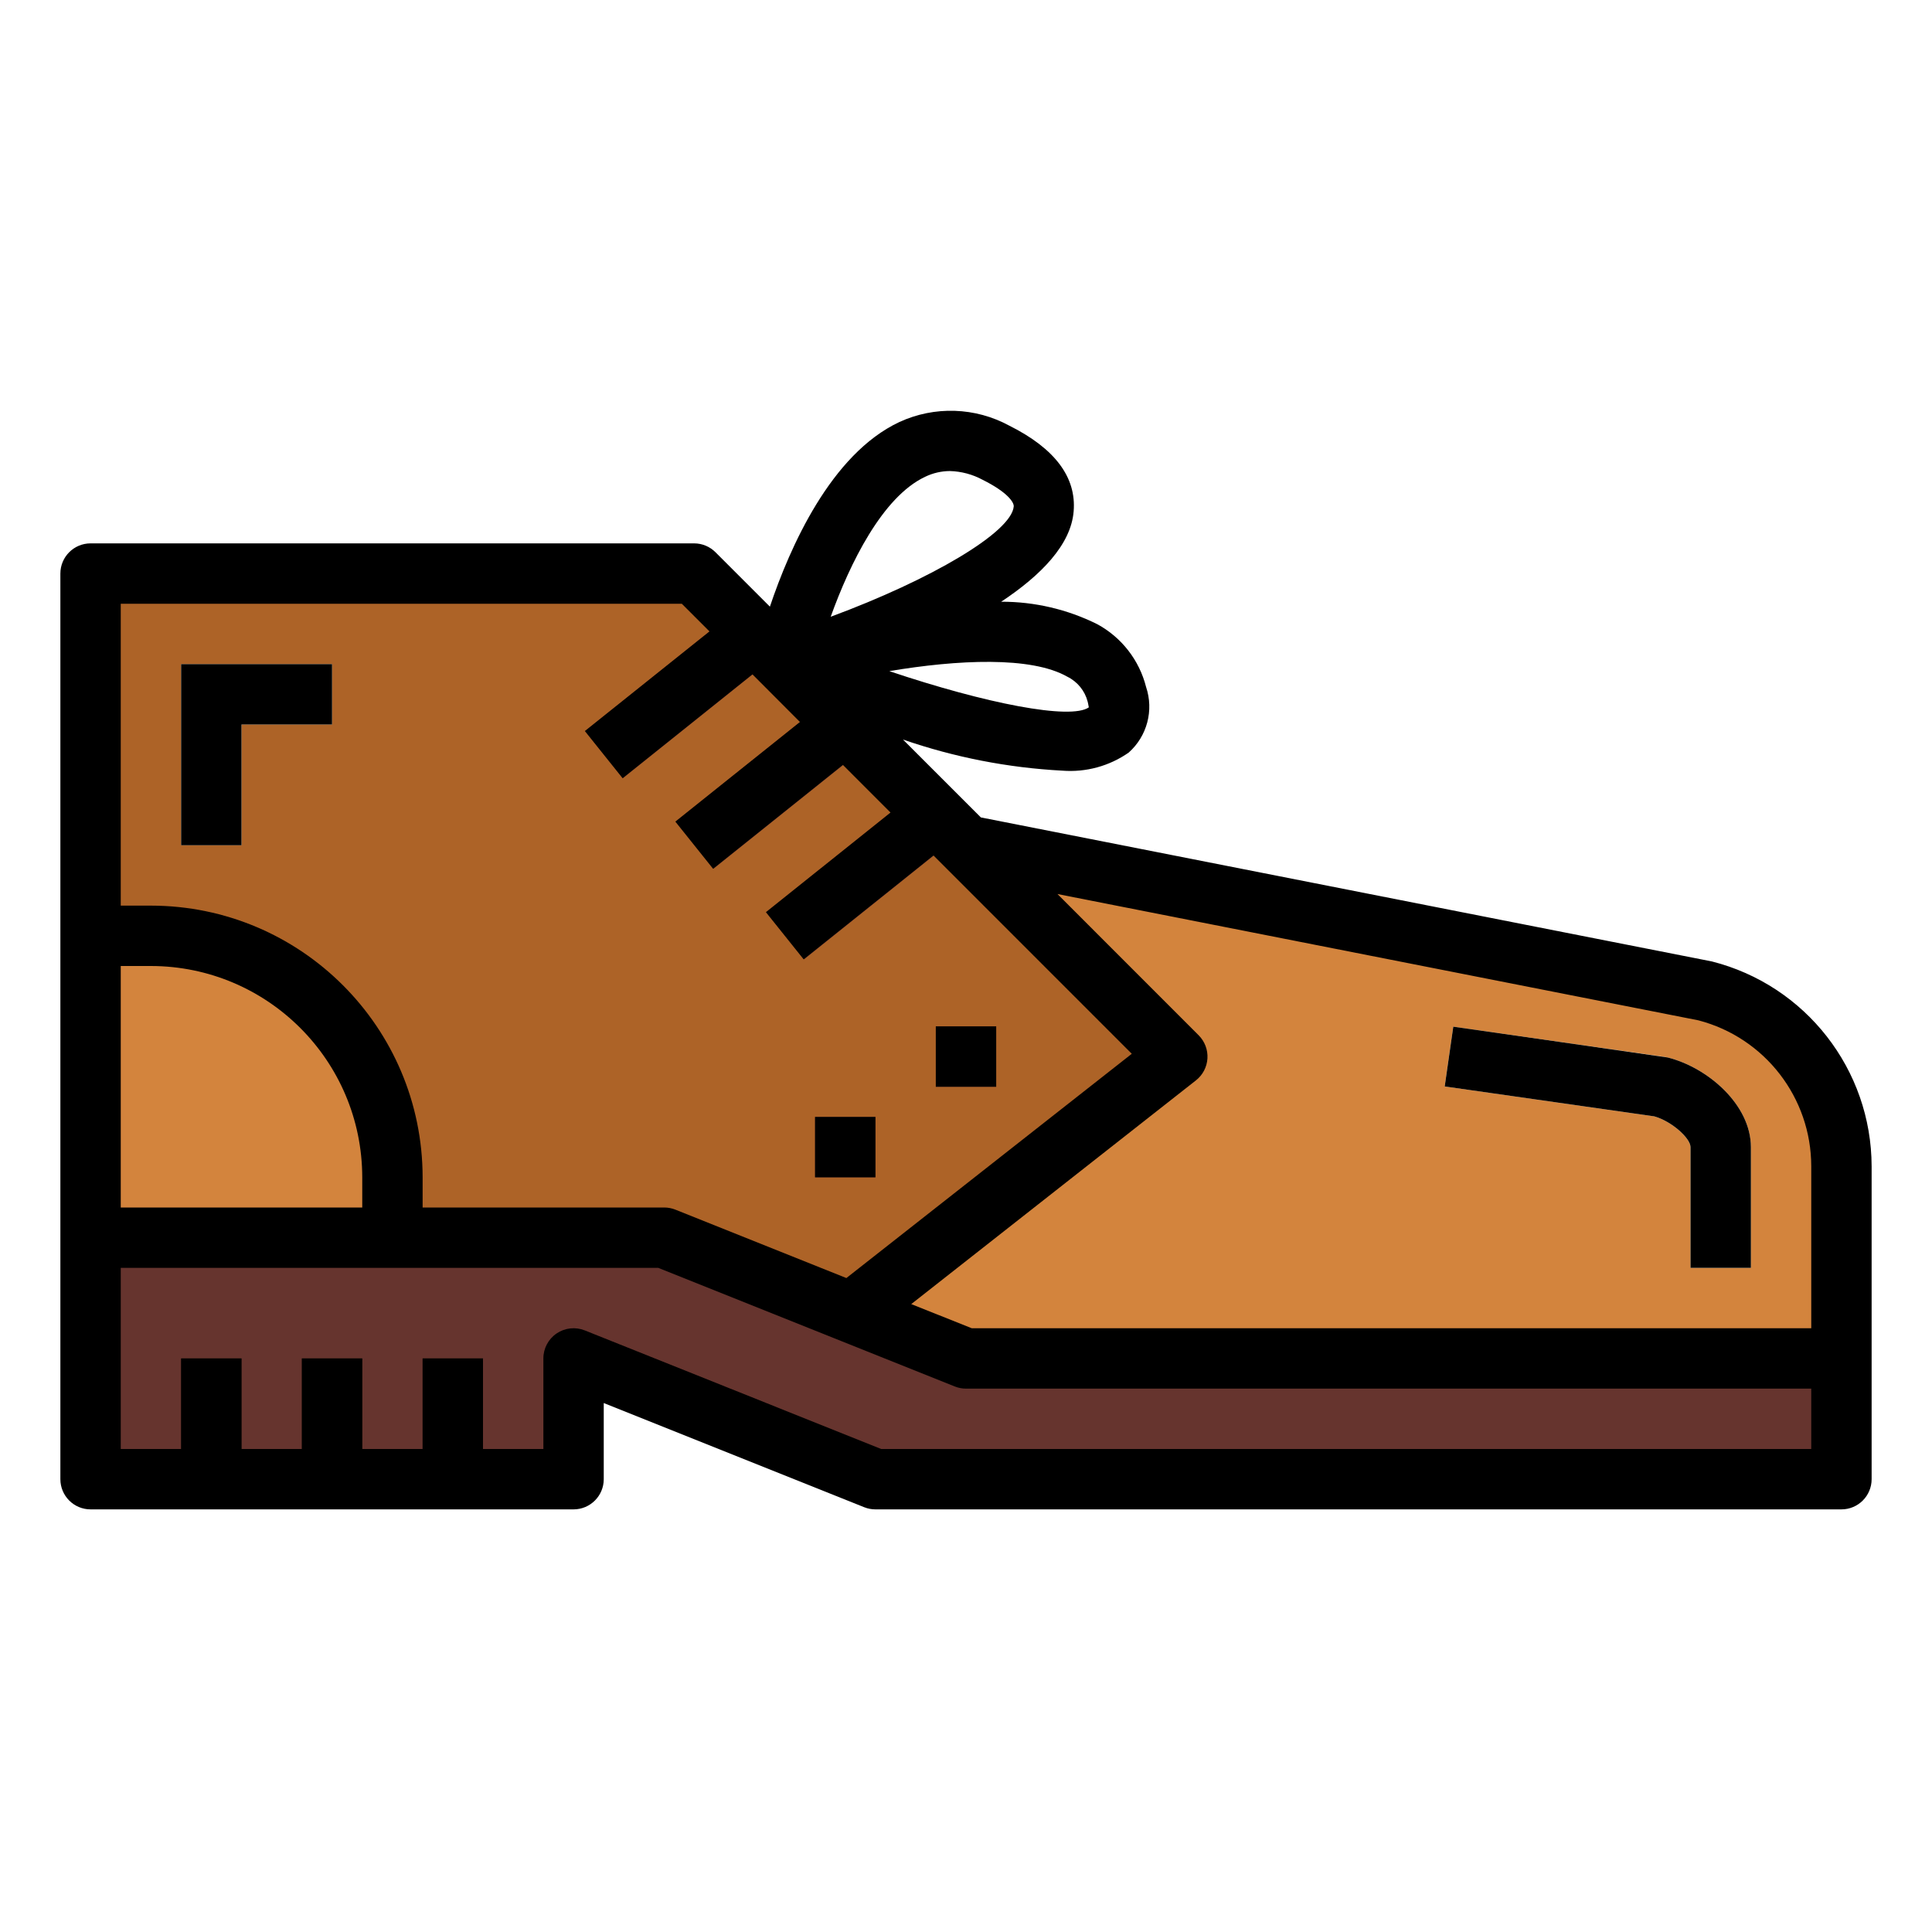
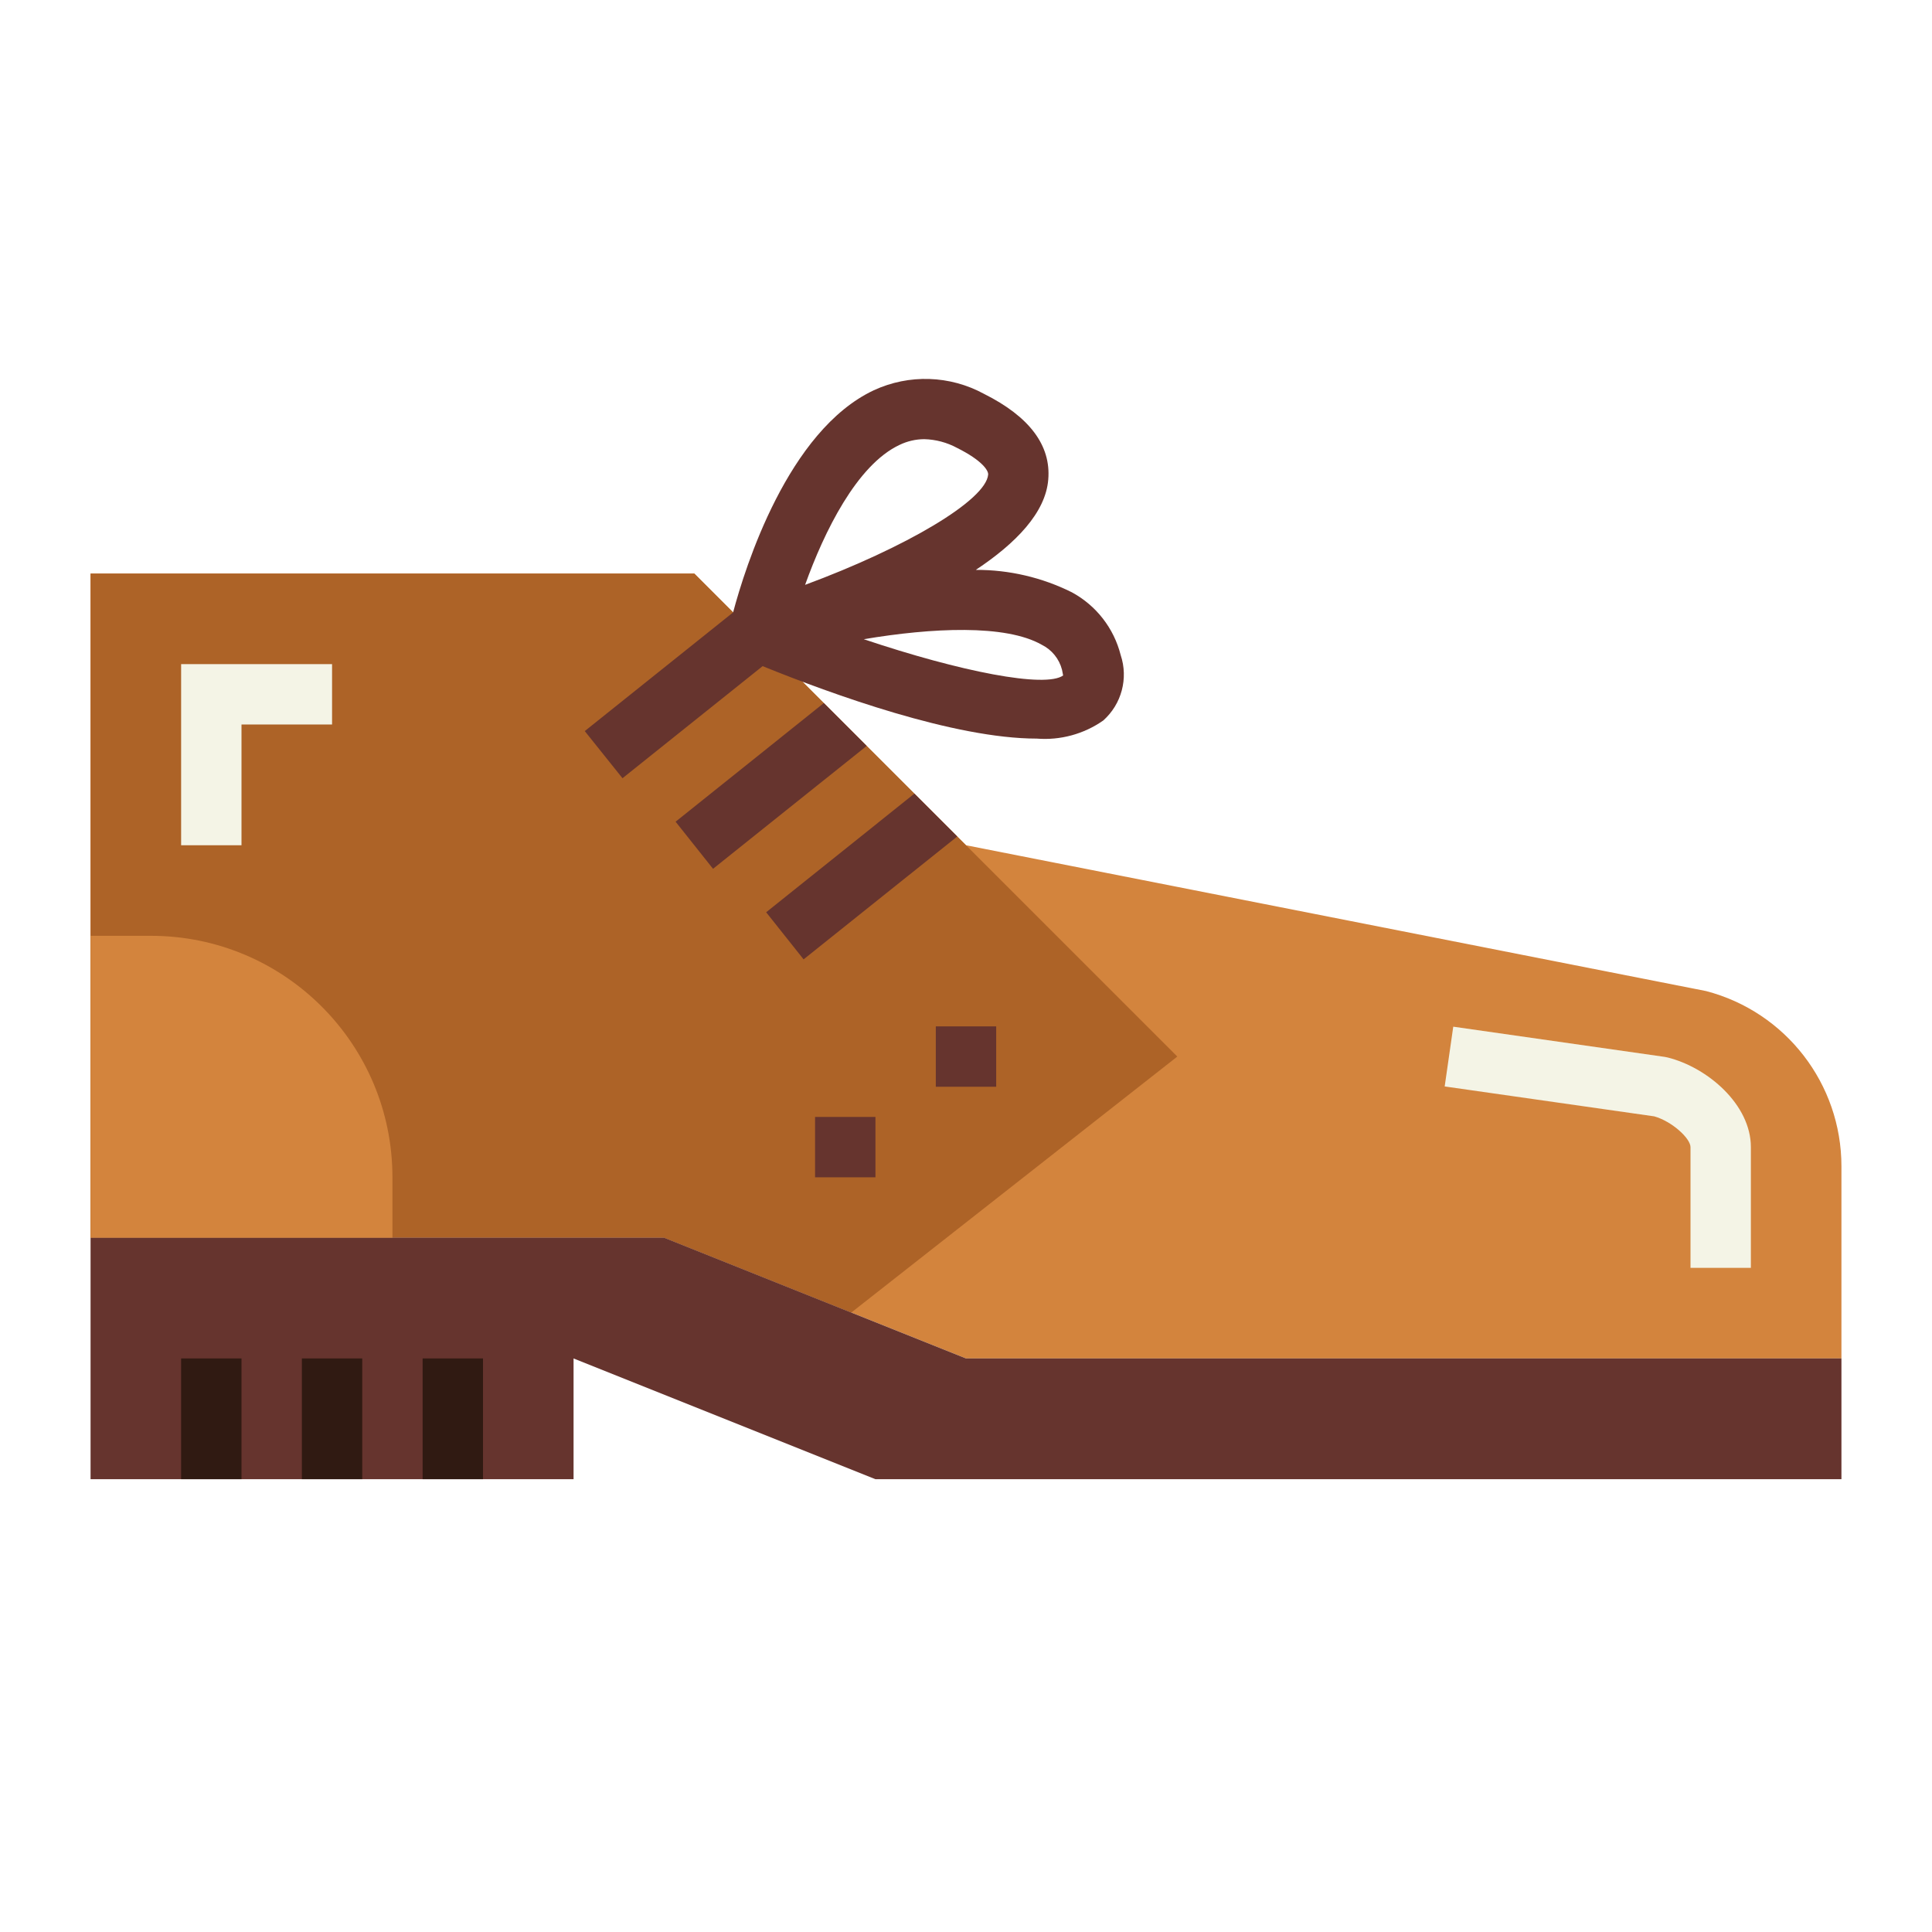
<svg xmlns="http://www.w3.org/2000/svg" height="512" viewBox="0 0 64 64" width="512">
-   <g id="Filled_outline" data-name="Filled outline">
-     <path d="m3 41h19l10 4h29v-6.364a6 6 0 0 0 -4.485-5.806l-24.515-4.83-9-9h-20z" fill="#d3843d" />
-     <path d="m3 41h19l6.205 2.482 10.795-8.482-7-7-9-9h-20z" fill="#ad6327" />
-     <g fill="#66342e">
-       <path d="m32 45-10-4h-19v4 4h16v-4l10 4h32v-4z" />
-       <path d="m19.298 22h6.403v2.001h-6.403z" transform="matrix(.781 -.625 .625 .781 -9.438 19.096)" />
-       <path d="m22.298 25h6.403v2.001h-6.403z" transform="matrix(.781 -.625 .625 .781 -10.654 21.627)" />
-       <path d="m25.298 28h6.403v2.001h-6.403z" transform="matrix(.781 -.625 .625 .781 -11.871 24.159)" />
-     </g>
-     <path d="m8 28h-2v-6h5v2h-3z" fill="#f4f4e6" />
-     <path d="m6 45h2v4h-2z" fill="#301a12" />
-     <path d="m10 45h2v4h-2z" fill="#301a12" />
-     <path d="m14 45h2v4h-2z" fill="#301a12" />
-     <path d="m3 31h2a8 8 0 0 1 8 8v2a0 0 0 0 1 0 0h-10a0 0 0 0 1 0 0v-10a0 0 0 0 1 0 0z" fill="#d3843d" />
-     <path d="m31 34h2v2h-2z" fill="#66342e" />
-     <path d="m27 37h2v2h-2z" fill="#66342e" />
-     <path d="m58 42h-2v-4c0-.29-.612-.852-1.2-1.019l-6.943-.991.284-1.98 7 1a.843.843 0 0 1 .1.02c1.327.331 2.759 1.561 2.759 2.97z" fill="#f4f4e6" />
-     <path d="m8 24h3v-2h-5v6h2z" />
-     <path d="m56.708 31.849-24.216-4.771-2.58-2.58a19.249 19.249 0 0 0 5.279 1.031 3.379 3.379 0 0 0 2.2-.6 2.038 2.038 0 0 0 .574-2.173 3.28 3.28 0 0 0 -1.619-2.08 7.1 7.1 0 0 0 -3.18-.743c1.32-.876 2.312-1.89 2.4-2.994.094-1.129-.622-2.083-2.127-2.836a4.063 4.063 0 0 0 -3.652-.12c-2.263 1.064-3.621 4.143-4.283 6.113l-1.8-1.8a1 1 0 0 0 -.704-.296h-20a1 1 0 0 0 -1 1v30a1 1 0 0 0 1 1h16a1 1 0 0 0 1-1v-2.523l8.629 3.452a1 1 0 0 0 .371.071h32a1 1 0 0 0 1-1v-10.364a7.016 7.016 0 0 0 -5.292-6.787zm-20.678-8.607c.028.11.031.175.039.19-.6.422-3.4-.121-6.61-1.2 2.256-.379 4.7-.5 5.9.186a1.275 1.275 0 0 1 .671.824zm-5.383-7.448a1.9 1.9 0 0 1 .818-.19 2.423 2.423 0 0 1 1.088.291c.835.417 1.039.751 1.028.881-.07.856-2.739 2.425-6.063 3.655.631-1.757 1.711-3.971 3.129-4.637zm-8.061 4.206.917.917-4.128 3.3 1.25 1.562 4.3-3.441 1.575 1.579-4.128 3.3 1.25 1.562 4.3-3.441 1.578 1.579-4.128 3.3 1.25 1.562 4.3-3.441 6.57 6.57-9.455 7.429-5.67-2.268a1 1 0 0 0 -.367-.069h-8v-1a9.01 9.01 0 0 0 -9-9h-1v-10zm-18.586 12h1a7.009 7.009 0 0 1 7 7v1h-8zm56 16h-30.808l-9.821-3.929a1 1 0 0 0 -1.371.929v3h-2v-3h-2v3h-2v-3h-2v3h-2v-3h-2v3h-2v-6h17.808l9.821 3.929a1 1 0 0 0 .371.071h28zm0-4h-27.808l-2.006-.8 9.432-7.412a1 1 0 0 0 .089-1.493l-4.677-4.679 21.232 4.184a5 5 0 0 1 3.738 4.836z" />
-     <path d="m31 34h2v2h-2z" />
-     <path d="m27 37h2v2h-2z" />
-     <path d="m55.242 35.03c-.033-.009-7.1-1.02-7.1-1.02l-.284 1.98 6.943.991c.587.167 1.2.729 1.2 1.019v4h2v-4c-.001-1.409-1.433-2.639-2.759-2.97z" />
+   <path d="m3 41h19l10 4h29v-6.364a6 6 0 0 0 -4.485-5.806l-24.515-4.83-9-9h-20z" fill="#d3843d" />
+   <path d="m39 35-10.8 8.48-6.2-2.48h-19v-22h20l4.29 4.29 1.42 1.42 1.58 1.58 1.42 1.42.29.29z" fill="#ad6327" />
+   <g fill="#66342e">
+     <path d="m32 45-10-4h-19v4 4h16v-4l10 4h32v-4z" />
+     <path d="m28.71 24.71-5.09 4.07-1.24-1.56 4.91-3.93z" />
+     <path d="m31.71 27.71-5.09 4.07-1.24-1.56 4.91-3.93z" />
+     <path d="m37.124 21.7a3.276 3.276 0 0 0 -1.619-2.08 7.08 7.08 0 0 0 -3.18-.742c1.32-.876 2.312-1.891 2.4-2.994.094-1.129-.622-2.083-2.127-2.836a4.063 4.063 0 0 0 -3.652-.12c-2.846 1.337-4.263 5.863-4.661 7.359l-4.914 3.931 1.25 1.562 4.642-3.713c2.3.932 6.347 2.4 9.079 2.4a3.373 3.373 0 0 0 2.205-.6 2.038 2.038 0 0 0 .577-2.167zm-7.324-6.963a1.9 1.9 0 0 1 .817-.189 2.417 2.417 0 0 1 1.088.29c.835.417 1.039.751 1.029.882-.071.855-2.74 2.424-6.064 3.654.63-1.757 1.714-3.974 3.13-4.637zm-1.188 6.438c2.255-.38 4.7-.5 5.9.185a1.278 1.278 0 0 1 .668.825c.027.11.03.175.039.19-.591.425-3.393-.121-6.605-1.2z" />
  </g>
+   <path d="m8 28h-2v-6h5v2h-3z" fill="#f4f4e6" />
+   <path d="m6 45h2v4h-2z" fill="#301a12" />
+   <path d="m10 45h2v4h-2z" fill="#301a12" />
+   <path d="m14 45h2v4h-2z" fill="#301a12" />
+   <path d="m3 31h2a8 8 0 0 1 8 8v2a0 0 0 0 1 0 0h-10a0 0 0 0 1 0 0v-10a0 0 0 0 1 0 0z" fill="#d3843d" />
+   <path d="m31 34h2v2h-2z" fill="#66342e" />
+   <path d="m27 37h2v2h-2z" fill="#66342e" />
+   <path d="m58 42h-2v-4c0-.29-.612-.852-1.2-1.019l-6.943-.991.284-1.98 7 1a.843.843 0 0 1 .1.02c1.327.331 2.759 1.561 2.759 2.97z" fill="#f4f4e6" />
</svg>
